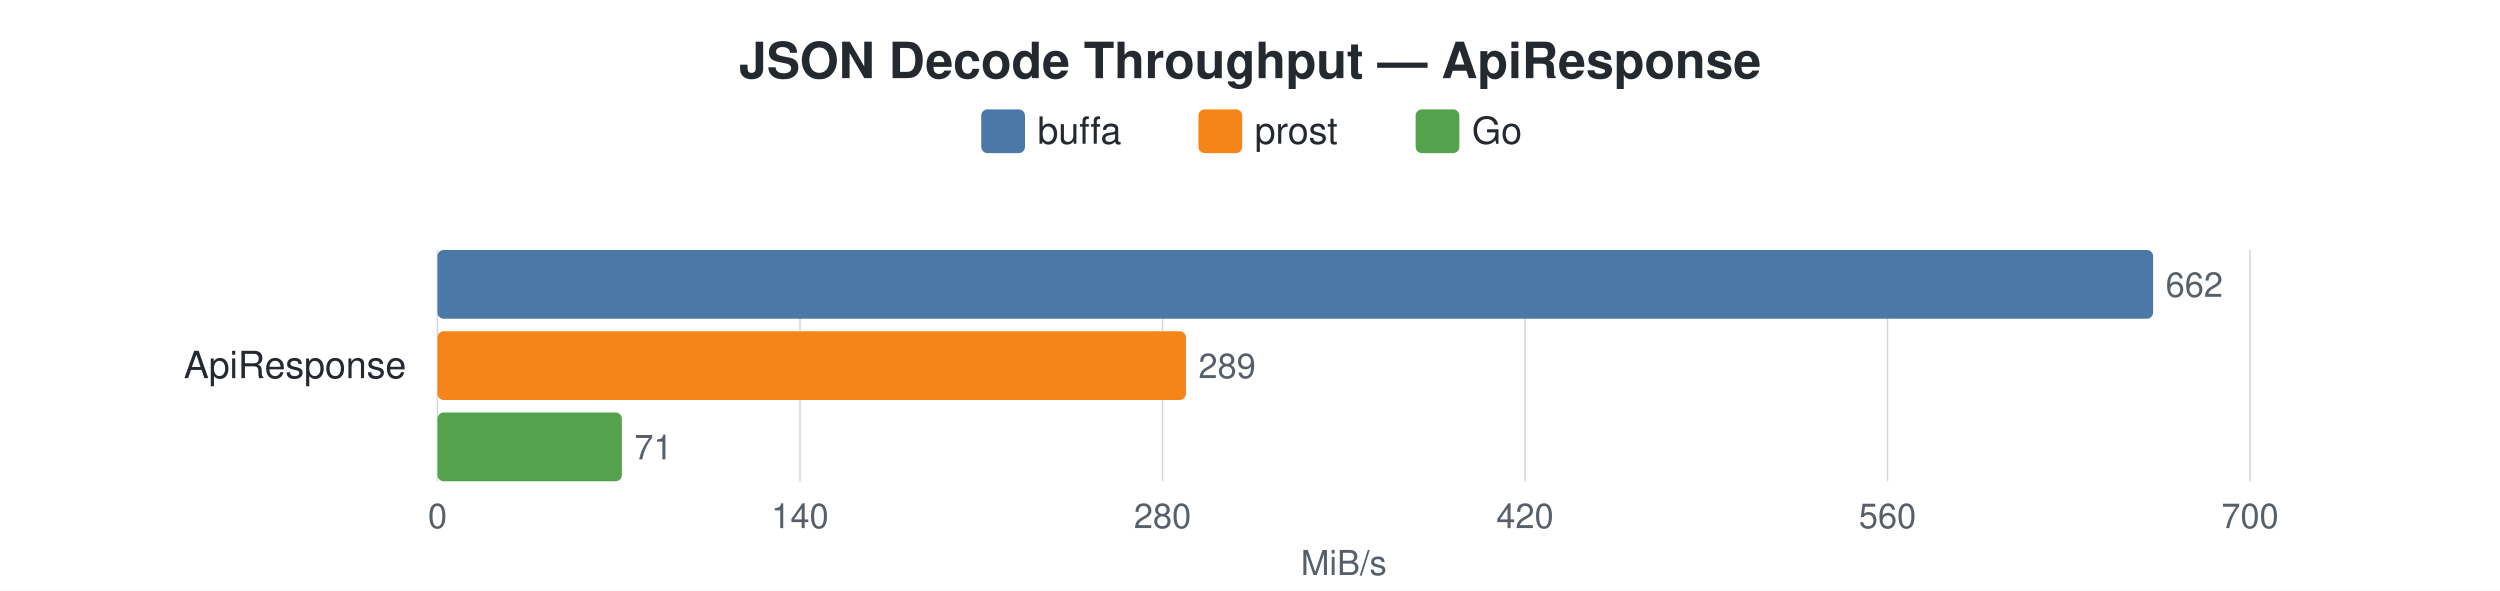
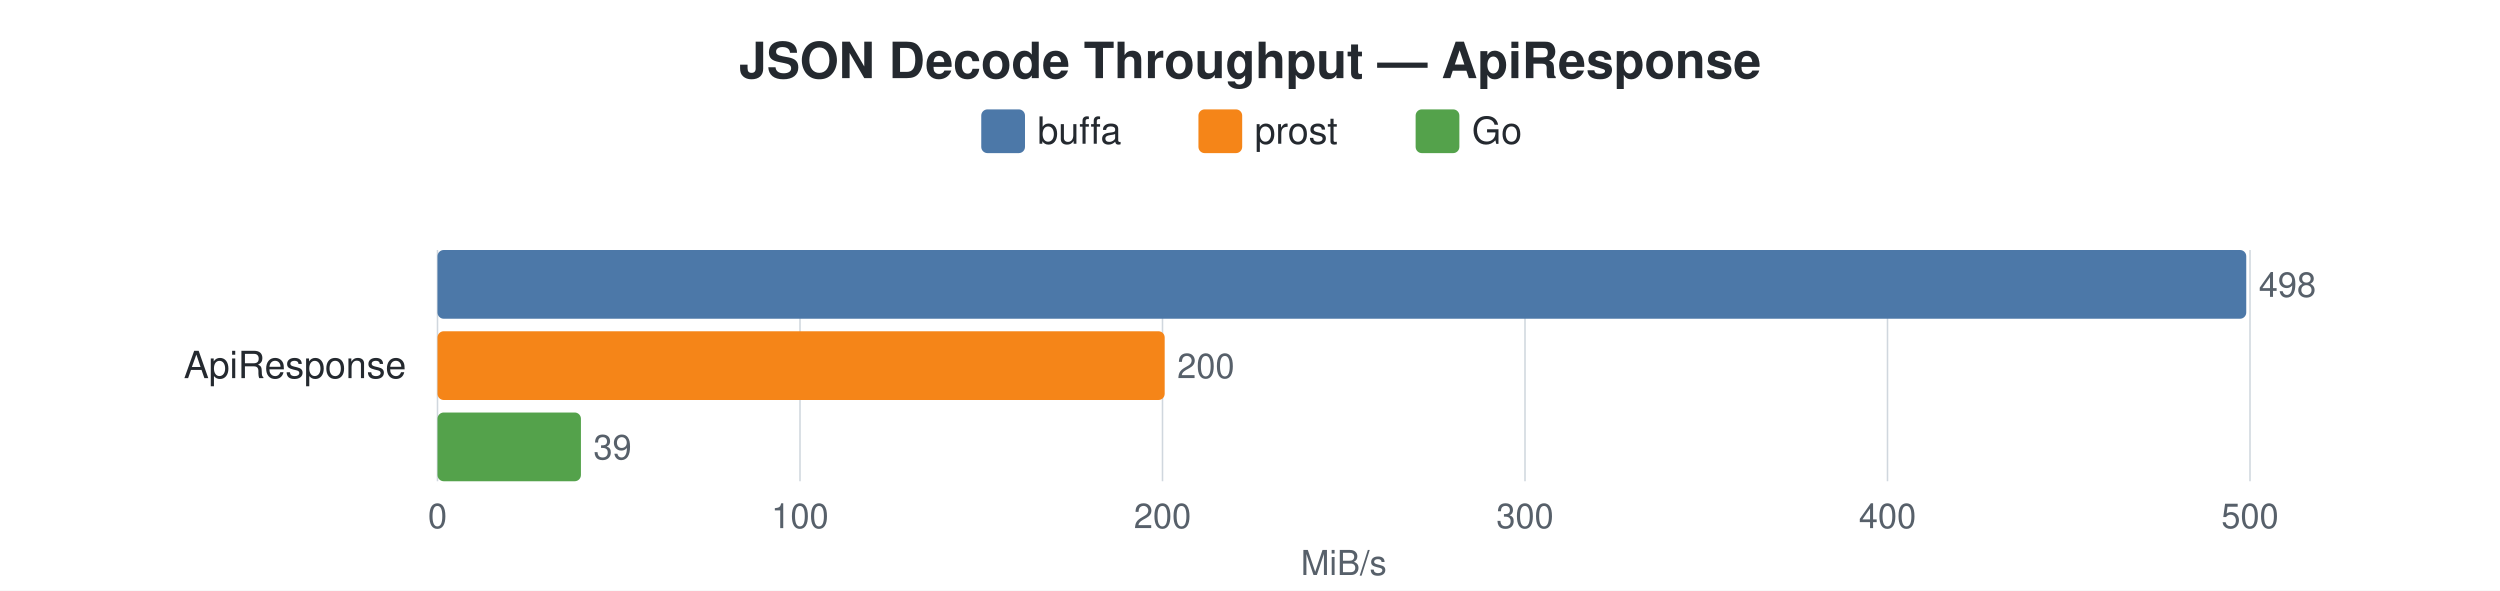
<svg xmlns="http://www.w3.org/2000/svg" width="800" height="189" viewBox="0 0 800 189">
  <style>
    text { font-family: -apple-system, BlinkMacSystemFont, "Segoe UI", Helvetica, Arial, sans-serif; }
    .title { font-size: 16px; font-weight: 600; fill: #24292f; }
    .label { font-size: 12px; fill: #24292f; }
    .value { font-size: 11px; fill: #57606a; }
    .axis-label { font-size: 11px; fill: #57606a; }
    .legend-text { font-size: 12px; fill: #24292f; }
    .grid { stroke: #d0d7de; stroke-width: 0.5; }
  </style>
  <rect width="100%" height="100%" fill="white" />
  <text x="400.0" y="25" text-anchor="middle" class="title">JSON Decode Throughput — ApiResponse</text>
  <rect x="314" y="35" width="14" height="14" rx="2" fill="#4C78A8" />
  <text x="332" y="46" class="legend-text">buffa</text>
  <rect x="383.5" y="35" width="14" height="14" rx="2" fill="#F58518" />
  <text x="401.5" y="46" class="legend-text">prost</text>
  <rect x="453" y="35" width="14" height="14" rx="2" fill="#54A24B" />
  <text x="471" y="46" class="legend-text">Go</text>
  <line x1="140.0" y1="80" x2="140.0" y2="154" class="grid" />
  <text x="140.0" y="169" text-anchor="middle" class="axis-label">0</text>
  <line x1="256.0" y1="80" x2="256.0" y2="154" class="grid" />
-   <text x="256.0" y="169" text-anchor="middle" class="axis-label">140</text>
+   <text x="256.0" y="169" text-anchor="middle" class="axis-label">100</text>
  <line x1="372.0" y1="80" x2="372.0" y2="154" class="grid" />
-   <text x="372.0" y="169" text-anchor="middle" class="axis-label">280</text>
+   <text x="372.0" y="169" text-anchor="middle" class="axis-label">200</text>
  <line x1="488.0" y1="80" x2="488.0" y2="154" class="grid" />
-   <text x="488.0" y="169" text-anchor="middle" class="axis-label">420</text>
+   <text x="488.0" y="169" text-anchor="middle" class="axis-label">300</text>
  <line x1="604.0" y1="80" x2="604.0" y2="154" class="grid" />
-   <text x="604.0" y="169" text-anchor="middle" class="axis-label">560</text>
+   <text x="604.0" y="169" text-anchor="middle" class="axis-label">400</text>
  <line x1="720.0" y1="80" x2="720.0" y2="154" class="grid" />
-   <text x="720.0" y="169" text-anchor="middle" class="axis-label">700</text>
+   <text x="720.0" y="169" text-anchor="middle" class="axis-label">500</text>
  <text x="430.0" y="184" text-anchor="middle" class="axis-label">MiB/s</text>
  <text x="130" y="121.0" text-anchor="end" class="label">ApiResponse</text>
-   <rect x="140" y="80.0" width="549.0" height="22" rx="2" fill="#4C78A8" />
-   <text x="693.0" y="95.0" class="value">662</text>
-   <rect x="140" y="106.0" width="239.5" height="22" rx="2" fill="#F58518" />
-   <text x="383.5" y="121.0" class="value">289</text>
-   <rect x="140" y="132.0" width="59.0" height="22" rx="2" fill="#54A24B" />
-   <text x="203.0" y="147.0" class="value">71</text>
+   <rect x="140" y="80.0" width="578.8" height="22" rx="2" fill="#4C78A8" />
+   <text x="722.8" y="95.0" class="value">498</text>
+   <rect x="140" y="106.0" width="232.7" height="22" rx="2" fill="#F58518" />
+   <text x="376.7" y="121.0" class="value">200</text>
+   <rect x="140" y="132.0" width="45.9" height="22" rx="2" fill="#54A24B" />
+   <text x="189.9" y="147.0" class="value">39</text>
</svg>
